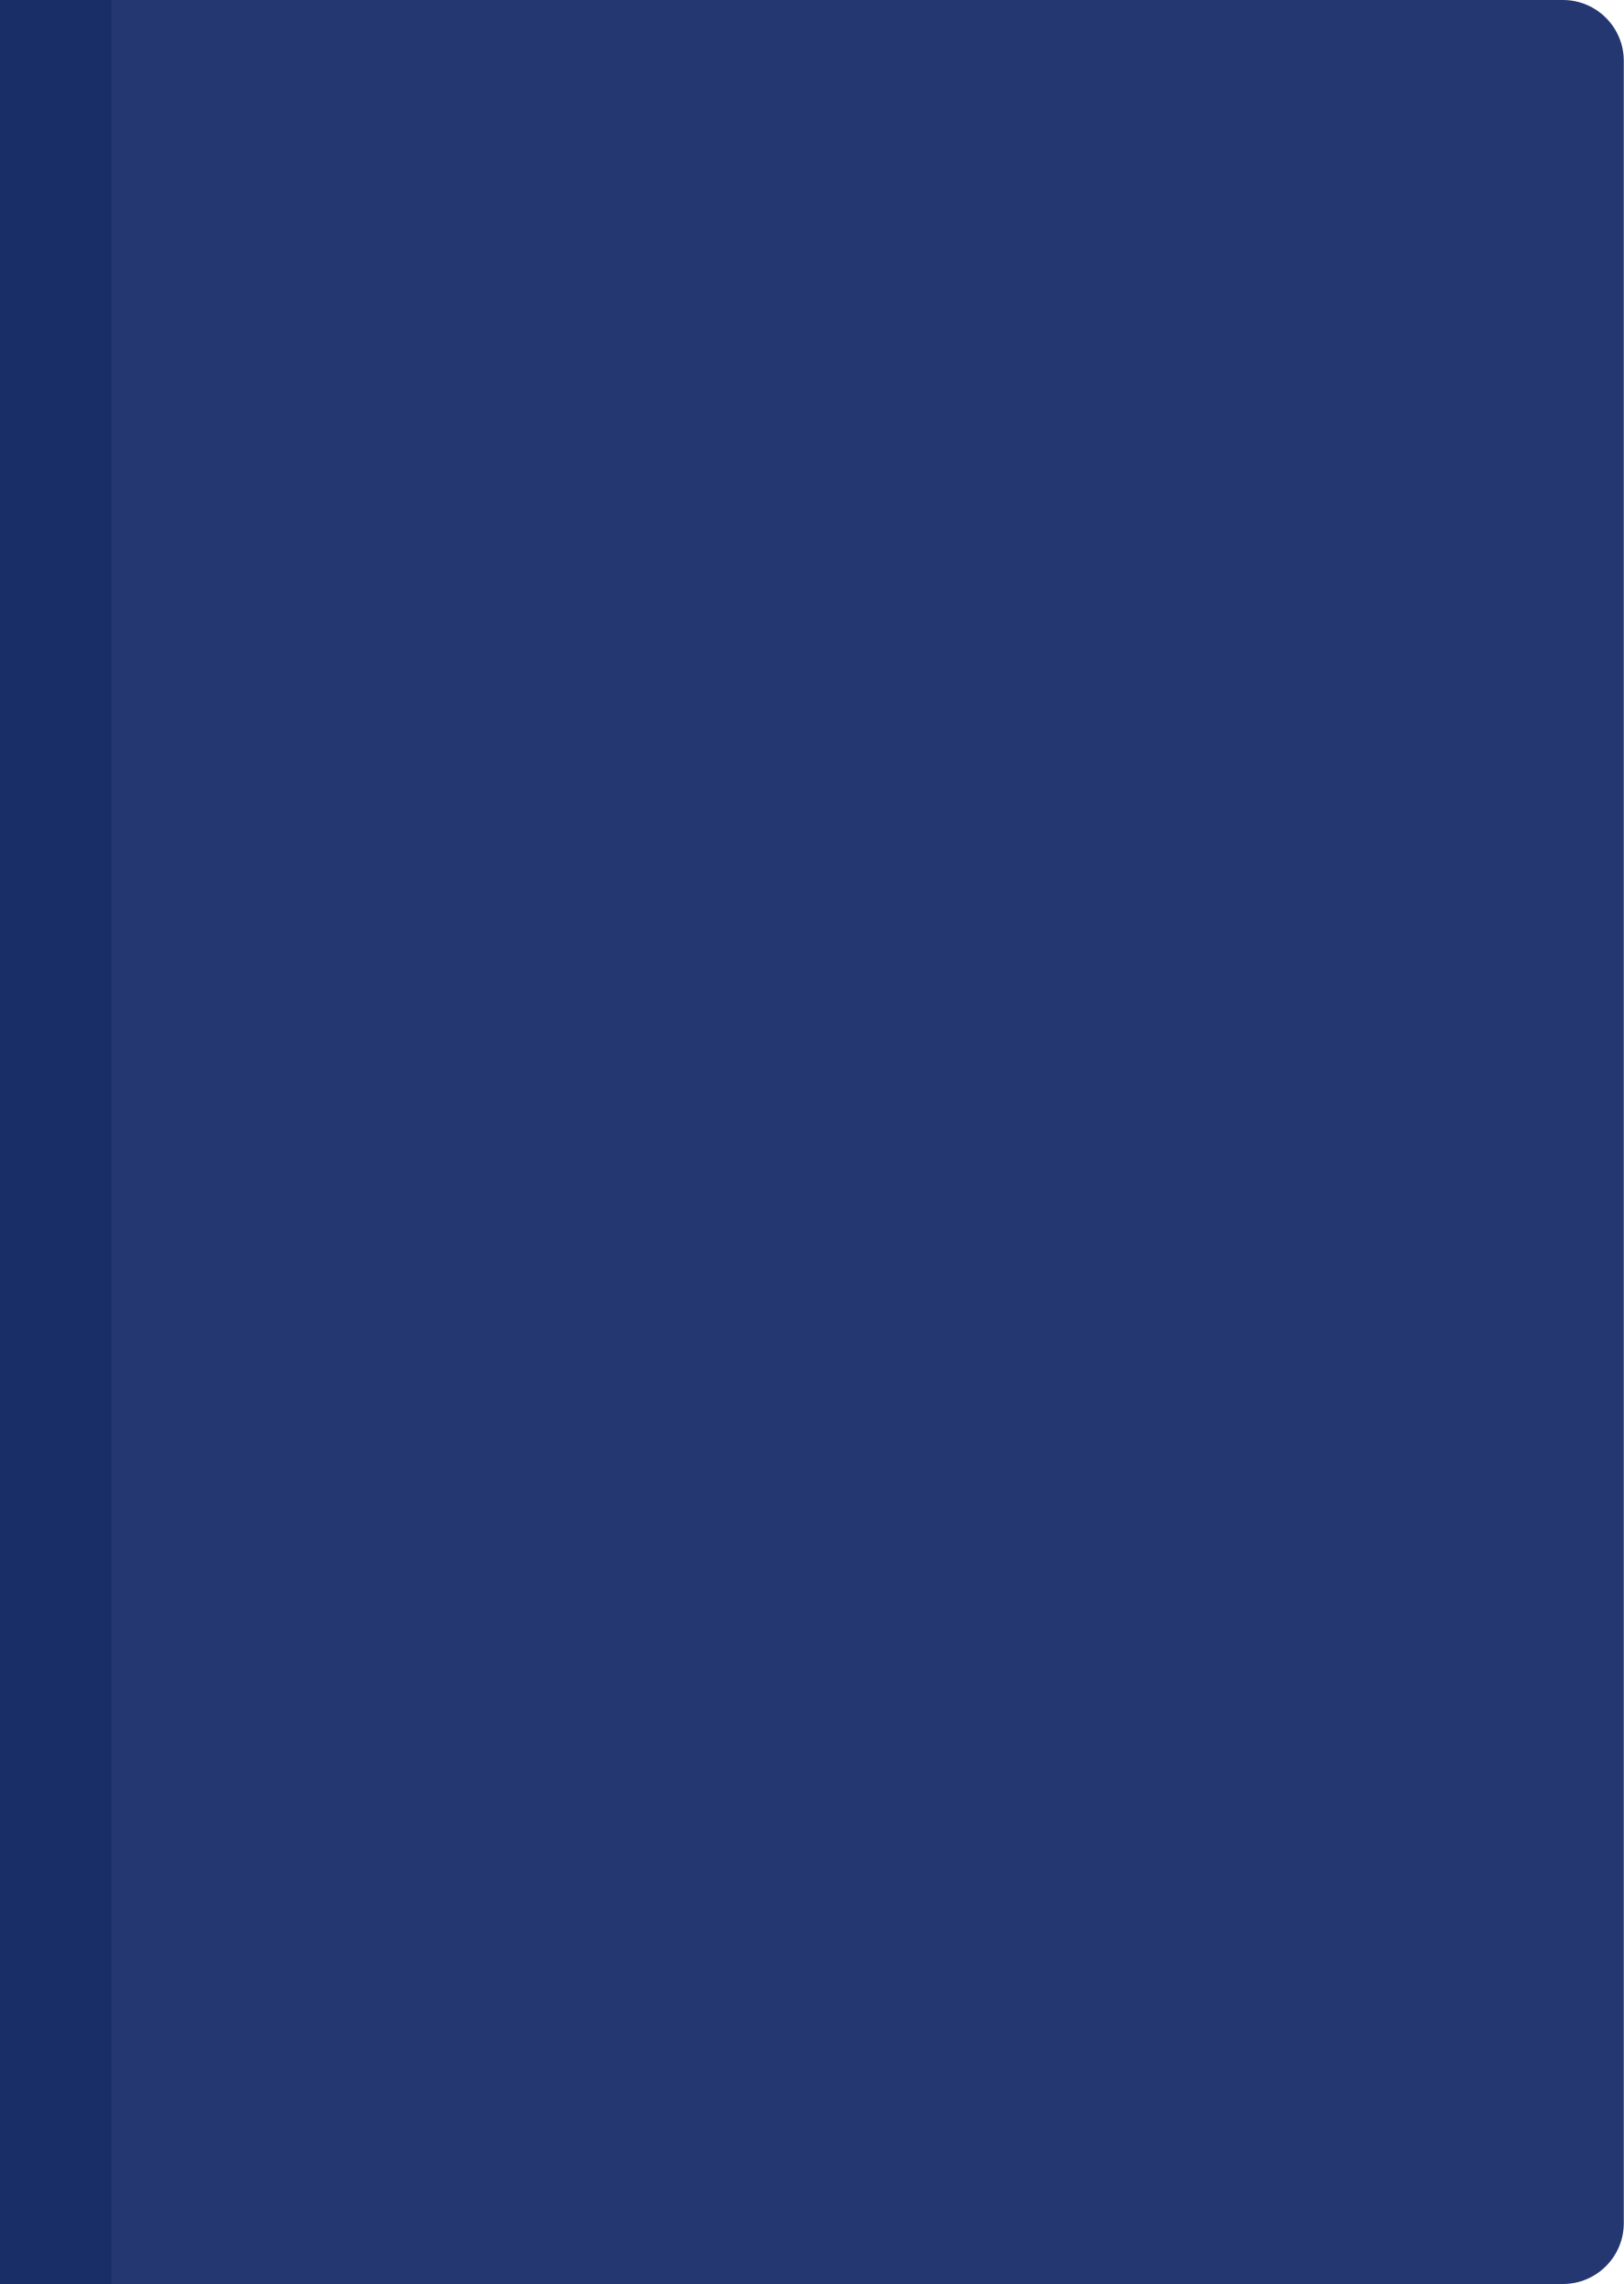
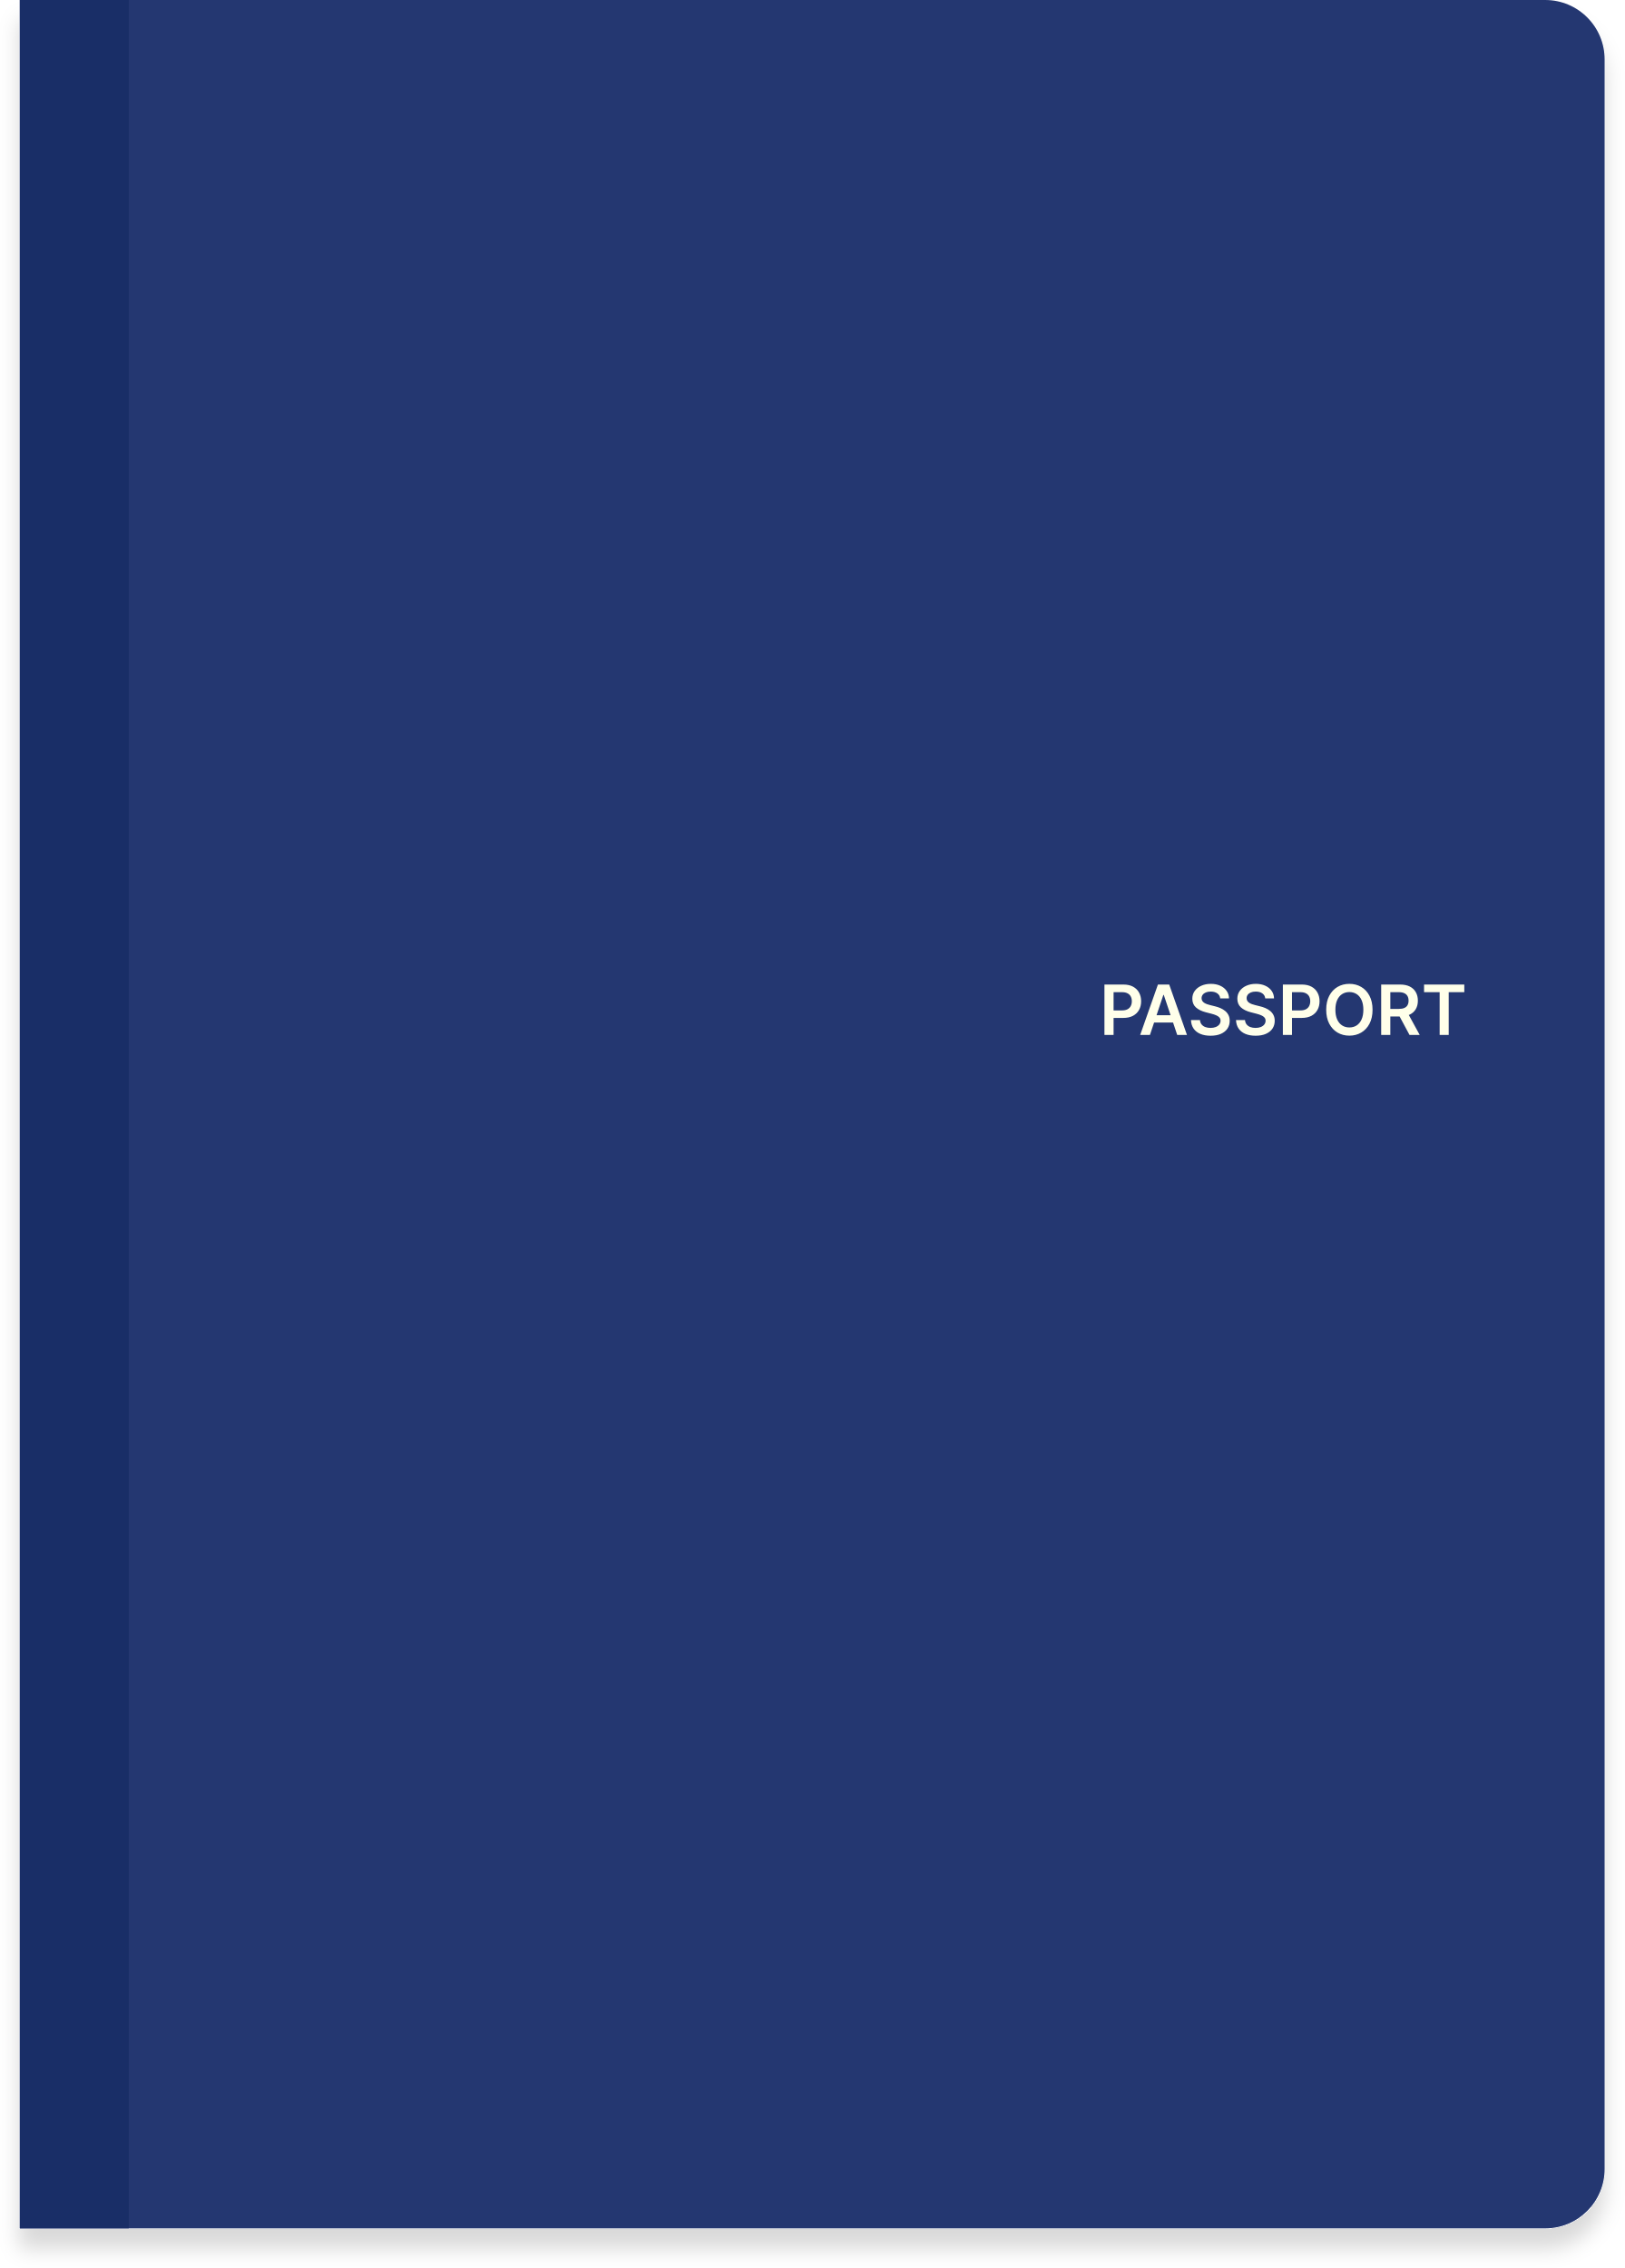
- <svg xmlns="http://www.w3.org/2000/svg" id="passport" width="320" height="450" viewBox="0 0 320 450" fill="none">
-   <path d="M0 0H308C314.627 0 320 5.373 320 12V438C320 444.627 314.627 450 308 450H0V0Z" fill="#243771" stroke="none" />
-   <rect width="22" height="450" fill="#192E67" stroke="none" />
-   <path d="M246 124.667C269.012 124.667 287.667 106.012 287.667 83C287.667 59.988 269.012 41.333 246 41.333C222.988 41.333 204.333 59.988 204.333 83C204.333 106.012 222.988 124.667 246 124.667Z" stroke="current" stroke-width="8" stroke-linecap="round" stroke-linejoin="round" fill="none" />
-   <path d="M229.333 45.5H233.5C225.375 69.833 225.375 96.167 233.5 120.5H229.333" stroke="current" stroke-width="8" stroke-linecap="round" stroke-linejoin="round" fill="none" />
-   <path d="M258.5 45.5C266.625 69.833 266.625 96.167 258.5 120.5" stroke="current" stroke-width="8" stroke-linecap="round" stroke-linejoin="round" fill="none" />
-   <path d="M208.5 99.667V95.5C232.833 103.625 259.167 103.625 283.5 95.5V99.667" stroke="current" stroke-width="8" stroke-linecap="round" stroke-linejoin="round" fill="none" />
-   <path d="M208.5 70.5C232.833 62.375 259.167 62.375 283.5 70.5" stroke="current" stroke-width="8" stroke-linecap="round" stroke-linejoin="round" fill="none" />
-   <path d="M219.004 209V198.818H222.822C223.605 198.818 224.261 198.964 224.791 199.256C225.325 199.547 225.728 199.948 225.999 200.459C226.274 200.966 226.412 201.543 226.412 202.189C226.412 202.842 226.274 203.422 225.999 203.929C225.724 204.436 225.318 204.835 224.781 205.127C224.244 205.415 223.583 205.56 222.798 205.56H220.267V204.043H222.549C223.006 204.043 223.381 203.964 223.673 203.805C223.964 203.646 224.18 203.427 224.319 203.148C224.461 202.87 224.533 202.55 224.533 202.189C224.533 201.828 224.461 201.509 224.319 201.234C224.18 200.959 223.963 200.746 223.668 200.593C223.376 200.437 223 200.359 222.539 200.359H220.849V209H219.004ZM228.187 209H226.218L229.803 198.818H232.08L235.669 209H233.7L230.981 200.906H230.901L228.187 209ZM228.251 205.008H233.621V206.489H228.251V205.008ZM242.379 201.617C242.333 201.183 242.137 200.845 241.793 200.603C241.451 200.361 241.007 200.24 240.46 200.24C240.076 200.24 239.746 200.298 239.471 200.414C239.196 200.53 238.985 200.687 238.84 200.886C238.694 201.085 238.619 201.312 238.616 201.567C238.616 201.78 238.664 201.964 238.76 202.119C238.86 202.275 238.994 202.408 239.163 202.517C239.332 202.623 239.519 202.713 239.725 202.786C239.93 202.858 240.137 202.92 240.346 202.969L241.301 203.208C241.685 203.298 242.055 203.419 242.409 203.571C242.767 203.723 243.087 203.916 243.369 204.148C243.654 204.38 243.879 204.66 244.045 204.988C244.211 205.316 244.294 205.701 244.294 206.141C244.294 206.738 244.141 207.263 243.836 207.717C243.531 208.168 243.09 208.521 242.514 208.776C241.94 209.028 241.246 209.154 240.431 209.154C239.638 209.154 238.951 209.031 238.367 208.786C237.787 208.541 237.333 208.183 237.005 207.712C236.68 207.242 236.505 206.668 236.478 205.992H238.293C238.319 206.347 238.429 206.642 238.621 206.877C238.813 207.112 239.063 207.288 239.372 207.404C239.683 207.52 240.031 207.578 240.416 207.578C240.817 207.578 241.168 207.518 241.47 207.399C241.775 207.277 242.013 207.107 242.186 206.892C242.358 206.673 242.446 206.418 242.449 206.126C242.446 205.861 242.368 205.643 242.215 205.47C242.063 205.295 241.849 205.149 241.574 205.033C241.302 204.913 240.984 204.807 240.619 204.714L239.461 204.416C238.623 204.201 237.96 203.874 237.472 203.437C236.989 202.996 236.747 202.411 236.747 201.682C236.747 201.082 236.909 200.557 237.234 200.106C237.562 199.655 238.008 199.305 238.571 199.057C239.135 198.805 239.773 198.679 240.485 198.679C241.208 198.679 241.841 198.805 242.384 199.057C242.931 199.305 243.36 199.652 243.672 200.096C243.984 200.537 244.144 201.044 244.154 201.617H242.379ZM251.471 201.617C251.425 201.183 251.229 200.845 250.885 200.603C250.543 200.361 250.099 200.24 249.552 200.24C249.168 200.24 248.838 200.298 248.563 200.414C248.288 200.53 248.077 200.687 247.931 200.886C247.786 201.085 247.711 201.312 247.708 201.567C247.708 201.78 247.756 201.964 247.852 202.119C247.951 202.275 248.086 202.408 248.255 202.517C248.424 202.623 248.611 202.713 248.816 202.786C249.022 202.858 249.229 202.92 249.438 202.969L250.392 203.208C250.777 203.298 251.146 203.419 251.501 203.571C251.859 203.723 252.179 203.916 252.461 204.148C252.746 204.38 252.971 204.66 253.137 204.988C253.302 205.316 253.385 205.701 253.385 206.141C253.385 206.738 253.233 207.263 252.928 207.717C252.623 208.168 252.182 208.521 251.605 208.776C251.032 209.028 250.338 209.154 249.522 209.154C248.73 209.154 248.042 209.031 247.459 208.786C246.879 208.541 246.425 208.183 246.097 207.712C245.772 207.242 245.596 206.668 245.57 205.992H247.385C247.411 206.347 247.52 206.642 247.713 206.877C247.905 207.112 248.155 207.288 248.463 207.404C248.775 207.52 249.123 207.578 249.507 207.578C249.908 207.578 250.26 207.518 250.561 207.399C250.866 207.277 251.105 207.107 251.277 206.892C251.45 206.673 251.538 206.418 251.541 206.126C251.538 205.861 251.46 205.643 251.307 205.47C251.155 205.295 250.941 205.149 250.666 205.033C250.394 204.913 250.076 204.807 249.711 204.714L248.553 204.416C247.714 204.201 247.051 203.874 246.564 203.437C246.08 202.996 245.838 202.411 245.838 201.682C245.838 201.082 246.001 200.557 246.326 200.106C246.654 199.655 247.1 199.305 247.663 199.057C248.226 198.805 248.864 198.679 249.577 198.679C250.3 198.679 250.933 198.805 251.476 199.057C252.023 199.305 252.452 199.652 252.764 200.096C253.075 200.537 253.236 201.044 253.246 201.617H251.471ZM255.03 209V198.818H258.848C259.63 198.818 260.286 198.964 260.817 199.256C261.35 199.547 261.753 199.948 262.025 200.459C262.3 200.966 262.437 201.543 262.437 202.189C262.437 202.842 262.3 203.422 262.025 203.929C261.75 204.436 261.344 204.835 260.807 205.127C260.27 205.415 259.608 205.56 258.823 205.56H256.292V204.043H258.574C259.032 204.043 259.406 203.964 259.698 203.805C259.99 203.646 260.205 203.427 260.344 203.148C260.487 202.87 260.558 202.55 260.558 202.189C260.558 201.828 260.487 201.509 260.344 201.234C260.205 200.959 259.988 200.746 259.693 200.593C259.401 200.437 259.025 200.359 258.564 200.359H256.874V209H255.03ZM273.137 203.909C273.137 205.006 272.932 205.946 272.521 206.728C272.113 207.507 271.556 208.103 270.85 208.518C270.148 208.932 269.351 209.139 268.459 209.139C267.568 209.139 266.769 208.932 266.063 208.518C265.36 208.1 264.803 207.502 264.392 206.723C263.985 205.941 263.781 205.003 263.781 203.909C263.781 202.812 263.985 201.874 264.392 201.095C264.803 200.313 265.36 199.715 266.063 199.3C266.769 198.886 267.568 198.679 268.459 198.679C269.351 198.679 270.148 198.886 270.85 199.3C271.556 199.715 272.113 200.313 272.521 201.095C272.932 201.874 273.137 202.812 273.137 203.909ZM271.283 203.909C271.283 203.137 271.162 202.486 270.92 201.955C270.681 201.422 270.35 201.019 269.926 200.747C269.502 200.472 269.013 200.335 268.459 200.335C267.906 200.335 267.417 200.472 266.993 200.747C266.568 201.019 266.235 201.422 265.993 201.955C265.755 202.486 265.635 203.137 265.635 203.909C265.635 204.681 265.755 205.334 265.993 205.868C266.235 206.398 266.568 206.801 266.993 207.076C267.417 207.348 267.906 207.484 268.459 207.484C269.013 207.484 269.502 207.348 269.926 207.076C270.35 206.801 270.681 206.398 270.92 205.868C271.162 205.334 271.283 204.681 271.283 203.909ZM274.881 209V198.818H278.699C279.482 198.818 280.138 198.954 280.668 199.226C281.202 199.498 281.604 199.879 281.876 200.369C282.151 200.857 282.289 201.425 282.289 202.075C282.289 202.728 282.15 203.294 281.871 203.775C281.596 204.252 281.19 204.622 280.653 204.884C280.116 205.142 279.457 205.271 278.675 205.271H275.955V203.74H278.426C278.883 203.74 279.258 203.677 279.55 203.551C279.841 203.422 280.057 203.235 280.196 202.989C280.338 202.741 280.41 202.436 280.41 202.075C280.41 201.713 280.338 201.405 280.196 201.15C280.053 200.891 279.836 200.696 279.545 200.563C279.253 200.427 278.877 200.359 278.416 200.359H276.726V209H274.881ZM280.141 204.386L282.662 209H280.604L278.128 204.386H280.141ZM283.539 200.364V198.818H291.663V200.364H288.516V209H286.686V200.364H283.539Z" fill="current" />
-   <path d="M181.598 167.586V187.958H184.37V167.586H181.598ZM178.87 175.418V177.772H182.258V175.418H178.87ZM177.044 167.938V186.99H179.75V167.938H177.044ZM167.452 180.962V183.36H168.882C171.5 183.36 173.656 183.294 176.12 182.81L175.9 180.434C173.48 180.874 171.39 180.962 168.882 180.962H167.452ZM167.452 169.94V182.106H170.356V172.294H174.976V169.94H167.452ZM200.23 167.608V182.832H203.156V167.608H200.23ZM202.32 173.812V176.21H205.862V173.812H202.32ZM187.118 169.72V172.008H199.108V169.72H187.118ZM193.124 172.734C190.176 172.734 188.108 174.34 188.108 176.672C188.108 179.004 190.176 180.588 193.124 180.588C196.05 180.588 198.118 179.004 198.118 176.672C198.118 174.34 196.05 172.734 193.124 172.734ZM193.124 174.956C194.422 174.956 195.324 175.572 195.324 176.672C195.324 177.772 194.422 178.366 193.124 178.366C191.826 178.366 190.924 177.772 190.924 176.672C190.924 175.572 191.826 174.956 193.124 174.956ZM191.65 167.564V170.842H194.576V167.564H191.65ZM190.022 185.274V187.606H203.882V185.274H190.022ZM190.022 181.688V186.286H192.948V181.688H190.022ZM208.391 169.192V179.048H218.269V169.192H208.391ZM215.409 171.502V176.738H211.251V171.502H215.409ZM221.349 167.608V182.084H224.297V167.608H221.349ZM210.723 185.186V187.54H224.803V185.186H210.723ZM210.723 180.764V186.22H213.649V180.764H210.723ZM229.861 168.444V170.776H242.775V168.444H229.861ZM227.617 175.484V177.816H246.053V175.484H227.617ZM235.339 177.134V181.402H238.265V177.134H235.339ZM241.015 168.444V170.072C241.015 171.788 241.015 173.658 240.377 176.276L243.259 176.562C243.897 173.878 243.897 171.832 243.897 170.072V168.444H241.015ZM229.465 180.676V182.986H240.993V187.958H243.919V180.676H229.465ZM262.398 171.744V174.098H267.942V171.744H262.398ZM262.398 178.058V180.412H267.942V178.058H262.398ZM258.878 168.994C255.82 168.994 253.62 171.81 253.62 176.254C253.62 180.742 255.82 183.558 258.878 183.558C261.914 183.558 264.136 180.742 264.136 176.254C264.136 171.81 261.914 168.994 258.878 168.994ZM258.878 171.656C260.374 171.656 261.364 173.262 261.364 176.254C261.364 179.29 260.374 180.918 258.878 180.918C257.404 180.918 256.392 179.29 256.392 176.254C256.392 173.262 257.404 171.656 258.878 171.656ZM267.48 167.564V188.002H270.384V167.564H267.48ZM278.742 177.09V181.666H281.646V177.09H278.742ZM287.894 167.586V182.92H290.842V167.586H287.894ZM276.168 185.274V187.606H291.282V185.274H276.168ZM276.168 181.402V185.846H279.094V181.402H276.168ZM273.748 177.596C277.422 177.574 282.262 177.464 286.684 176.672L286.486 174.604C282.152 175.198 277.114 175.264 273.396 175.286L273.748 177.596ZM283.978 178.454V180.72H288.554V178.454H283.978ZM275.244 168.598V170.908H283.89V168.598H275.244ZM282.042 168.598V169.302C282.042 170.446 282.042 172.514 281.558 175.528L284.418 175.726C284.946 172.69 284.946 170.49 284.946 169.302V168.598H282.042Z" fill="current" />
-   <path fill-rule="evenodd" clip-rule="evenodd" d="M272.083 413H260V423H296V413H283.917C283.441 415.838 280.973 418 278 418C275.027 418 272.559 415.838 272.083 413Z" fill="current" />
-   <path fill-rule="evenodd" clip-rule="evenodd" d="M272.083 411H260V401H296V411H283.917C283.441 408.162 280.973 406 278 406C275.027 406 272.559 408.162 272.083 411Z" fill="current" />
-   <circle cx="278" cy="412" r="4" fill="current" />
+ <svg xmlns="http://www.w3.org/2000/svg" id="passport" width="328" height="458" viewBox="0 0 328 458" fill="none">
+   <g filter="url(#filter0_d_18_195)">
+     <path d="M4 0H312C318.627 0 324 5.373 324 12V438C324 444.627 318.627 450 312 450H4V0Z" fill="#243771" stroke="none" />
+   </g>
+   <rect x="4" width="22" height="450" fill="#192E67" stroke="none" />
+   <path d="M250 124.667C273.012 124.667 291.667 106.012 291.667 83C291.667 59.988 273.012 41.333 250 41.333C226.988 41.333 208.333 59.988 208.333 83C208.333 106.012 226.988 124.667 250 124.667Z" stroke="current" stroke-width="8" stroke-linecap="round" stroke-linejoin="round" fill="none" />
+   <path d="M233.333 45.5H237.5C229.375 69.833 229.375 96.167 237.5 120.5H233.333" stroke="current" stroke-width="8" stroke-linecap="round" stroke-linejoin="round" fill="none" />
+   <path d="M262.5 45.5C270.625 69.833 270.625 96.167 262.5 120.5" stroke="current" stroke-width="8" stroke-linecap="round" stroke-linejoin="round" fill="none" />
+   <path d="M212.5 99.667V95.5C236.833 103.625 263.167 103.625 287.5 95.5V99.667" stroke="current" stroke-width="8" stroke-linecap="round" stroke-linejoin="round" fill="none" />
+   <path d="M212.5 70.5C236.833 62.375 263.167 62.375 287.5 70.5" stroke="current" stroke-width="8" stroke-linecap="round" stroke-linejoin="round" fill="none" />
+   <path d="M223.004 209V198.818H226.822C227.605 198.818 228.261 198.964 228.791 199.256C229.325 199.547 229.728 199.948 229.999 200.459C230.274 200.966 230.412 201.543 230.412 202.189C230.412 202.842 230.274 203.422 229.999 203.929C229.724 204.436 229.318 204.835 228.781 205.127C228.244 205.415 227.583 205.56 226.798 205.56H224.267V204.043H226.549C227.006 204.043 227.381 203.964 227.673 203.805C227.964 203.646 228.18 203.427 228.319 203.148C228.461 202.87 228.533 202.55 228.533 202.189C228.533 201.828 228.461 201.509 228.319 201.234C228.18 200.959 227.963 200.746 227.668 200.593C227.376 200.437 227 200.359 226.539 200.359H224.849V209H223.004ZM232.187 209H230.218L233.803 198.818H236.08L239.669 209H237.7L234.981 200.906H234.901L232.187 209ZM232.251 205.008H237.621V206.489H232.251V205.008ZM246.379 201.617C246.333 201.183 246.137 200.845 245.793 200.603C245.451 200.361 245.007 200.24 244.46 200.24C244.076 200.24 243.746 200.298 243.471 200.414C243.196 200.53 242.985 200.687 242.84 200.886C242.694 201.085 242.619 201.312 242.616 201.567C242.616 201.78 242.664 201.964 242.76 202.119C242.86 202.275 242.994 202.408 243.163 202.517C243.332 202.623 243.519 202.713 243.725 202.786C243.93 202.858 244.137 202.92 244.346 202.969L245.301 203.208C245.685 203.298 246.055 203.419 246.409 203.571C246.767 203.723 247.087 203.916 247.369 204.148C247.654 204.38 247.879 204.66 248.045 204.988C248.211 205.316 248.294 205.701 248.294 206.141C248.294 206.738 248.141 207.263 247.836 207.717C247.531 208.168 247.09 208.521 246.514 208.776C245.94 209.028 245.246 209.154 244.431 209.154C243.638 209.154 242.951 209.031 242.367 208.786C241.787 208.541 241.333 208.183 241.005 207.712C240.68 207.242 240.505 206.668 240.478 205.992H242.293C242.319 206.347 242.429 206.642 242.621 206.877C242.813 207.112 243.063 207.288 243.372 207.404C243.683 207.52 244.031 207.578 244.416 207.578C244.817 207.578 245.168 207.518 245.47 207.399C245.775 207.277 246.013 207.107 246.186 206.892C246.358 206.673 246.446 206.418 246.449 206.126C246.446 205.861 246.368 205.643 246.215 205.47C246.063 205.295 245.849 205.149 245.574 205.033C245.302 204.913 244.984 204.807 244.619 204.714L243.461 204.416C242.623 204.201 241.96 203.874 241.472 203.437C240.989 202.996 240.747 202.411 240.747 201.682C240.747 201.082 240.909 200.557 241.234 200.106C241.562 199.655 242.008 199.305 242.571 199.057C243.135 198.805 243.773 198.679 244.485 198.679C245.208 198.679 245.841 198.805 246.384 199.057C246.931 199.305 247.36 199.652 247.672 200.096C247.984 200.537 248.144 201.044 248.154 201.617H246.379ZM255.471 201.617C255.425 201.183 255.229 200.845 254.885 200.603C254.543 200.361 254.099 200.24 253.552 200.24C253.168 200.24 252.838 200.298 252.563 200.414C252.288 200.53 252.077 200.687 251.931 200.886C251.786 201.085 251.711 201.312 251.708 201.567C251.708 201.78 251.756 201.964 251.852 202.119C251.951 202.275 252.086 202.408 252.255 202.517C252.424 202.623 252.611 202.713 252.816 202.786C253.022 202.858 253.229 202.92 253.438 202.969L254.392 203.208C254.777 203.298 255.146 203.419 255.501 203.571C255.859 203.723 256.179 203.916 256.461 204.148C256.746 204.38 256.971 204.66 257.137 204.988C257.302 205.316 257.385 205.701 257.385 206.141C257.385 206.738 257.233 207.263 256.928 207.717C256.623 208.168 256.182 208.521 255.605 208.776C255.032 209.028 254.338 209.154 253.522 209.154C252.73 209.154 252.042 209.031 251.459 208.786C250.879 208.541 250.425 208.183 250.097 207.712C249.772 207.242 249.596 206.668 249.57 205.992H251.385C251.411 206.347 251.52 206.642 251.713 206.877C251.905 207.112 252.155 207.288 252.463 207.404C252.775 207.52 253.123 207.578 253.507 207.578C253.908 207.578 254.26 207.518 254.561 207.399C254.866 207.277 255.105 207.107 255.277 206.892C255.45 206.673 255.538 206.418 255.541 206.126C255.538 205.861 255.46 205.643 255.307 205.47C255.155 205.295 254.941 205.149 254.666 205.033C254.394 204.913 254.076 204.807 253.711 204.714L252.553 204.416C251.714 204.201 251.051 203.874 250.564 203.437C250.08 202.996 249.838 202.411 249.838 201.682C249.838 201.082 250.001 200.557 250.326 200.106C250.654 199.655 251.1 199.305 251.663 199.057C252.226 198.805 252.864 198.679 253.577 198.679C254.3 198.679 254.933 198.805 255.476 199.057C256.023 199.305 256.452 199.652 256.764 200.096C257.075 200.537 257.236 201.044 257.246 201.617H255.471ZM259.03 209V198.818H262.848C263.63 198.818 264.286 198.964 264.817 199.256C265.35 199.547 265.753 199.948 266.025 200.459C266.3 200.966 266.437 201.543 266.437 202.189C266.437 202.842 266.3 203.422 266.025 203.929C265.75 204.436 265.344 204.835 264.807 205.127C264.27 205.415 263.608 205.56 262.823 205.56H260.292V204.043H262.574C263.032 204.043 263.406 203.964 263.698 203.805C263.99 203.646 264.205 203.427 264.344 203.148C264.487 202.87 264.558 202.55 264.558 202.189C264.558 201.828 264.487 201.509 264.344 201.234C264.205 200.959 263.988 200.746 263.693 200.593C263.401 200.437 263.025 200.359 262.564 200.359H260.874V209H259.03ZM277.137 203.909C277.137 205.006 276.932 205.946 276.521 206.728C276.113 207.507 275.556 208.103 274.85 208.518C274.148 208.932 273.351 209.139 272.459 209.139C271.568 209.139 270.769 208.932 270.063 208.518C269.36 208.1 268.803 207.502 268.392 206.723C267.985 205.941 267.781 205.003 267.781 203.909C267.781 202.812 267.985 201.874 268.392 201.095C268.803 200.313 269.36 199.715 270.063 199.3C270.769 198.886 271.568 198.679 272.459 198.679C273.351 198.679 274.148 198.886 274.85 199.3C275.556 199.715 276.113 200.313 276.521 201.095C276.932 201.874 277.137 202.812 277.137 203.909ZM275.283 203.909C275.283 203.137 275.162 202.486 274.92 201.955C274.681 201.422 274.35 201.019 273.926 200.747C273.502 200.472 273.013 200.335 272.459 200.335C271.906 200.335 271.417 200.472 270.993 200.747C270.568 201.019 270.235 201.422 269.993 201.955C269.755 202.486 269.635 203.137 269.635 203.909C269.635 204.681 269.755 205.334 269.993 205.868C270.235 206.398 270.568 206.801 270.993 207.076C271.417 207.348 271.906 207.484 272.459 207.484C273.013 207.484 273.502 207.348 273.926 207.076C274.35 206.801 274.681 206.398 274.92 205.868C275.162 205.334 275.283 204.681 275.283 203.909ZM278.881 209V198.818H282.699C283.482 198.818 284.138 198.954 284.668 199.226C285.202 199.498 285.604 199.879 285.876 200.369C286.151 200.857 286.289 201.425 286.289 202.075C286.289 202.728 286.15 203.294 285.871 203.775C285.596 204.252 285.19 204.622 284.653 204.884C284.116 205.142 283.457 205.271 282.675 205.271H279.955V203.74H282.426C282.883 203.74 283.258 203.677 283.55 203.551C283.841 203.422 284.057 203.235 284.196 202.989C284.338 202.741 284.41 202.436 284.41 202.075C284.41 201.713 284.338 201.405 284.196 201.15C284.053 200.891 283.836 200.696 283.545 200.563C283.253 200.427 282.877 200.359 282.416 200.359H280.726V209H278.881ZM284.141 204.386L286.662 209H284.604L282.128 204.386H284.141ZM287.539 200.364V198.818H295.663V200.364H292.516V209H290.686V200.364H287.539Z" fill="#FFFFEA" />
+   <path d="M193.102 173.988V176.32H207.27V173.988H193.102ZM193.102 168.51V175.044H196.028V168.51H193.102ZM190.902 178.564V180.918H209.316V178.564H190.902ZM195.082 179.4V187.958H198.008V179.4H195.082ZM202.188 179.4V187.958H205.114V179.4H202.188ZM225.088 167.564V188.002H228.036V167.564H225.088ZM217.058 168.994C213.978 168.994 211.712 171.81 211.712 176.254C211.712 180.742 213.978 183.558 217.058 183.558C220.138 183.558 222.404 180.742 222.404 176.254C222.404 171.81 220.138 168.994 217.058 168.994ZM217.058 171.656C218.576 171.656 219.588 173.262 219.588 176.254C219.588 179.29 218.576 180.918 217.058 180.918C215.54 180.918 214.506 179.29 214.506 176.254C214.506 173.262 215.54 171.656 217.058 171.656ZM236.945 168.994C233.887 168.994 231.687 171.81 231.687 176.254C231.687 180.742 233.887 183.558 236.945 183.558C239.981 183.558 242.203 180.742 242.203 176.254C242.203 171.81 239.981 168.994 236.945 168.994ZM236.945 171.656C238.441 171.656 239.409 173.262 239.409 176.254C239.409 179.29 238.441 180.918 236.945 180.918C235.471 180.918 234.481 179.29 234.481 176.254C234.481 173.262 235.471 171.656 236.945 171.656ZM245.547 167.564V188.002H248.451V167.564H245.547ZM241.345 174.912V177.266H246.779V174.912H241.345ZM266.16 171.744V174.098H271.704V171.744H266.16ZM266.16 178.058V180.412H271.704V178.058H266.16ZM262.64 168.994C259.582 168.994 257.382 171.81 257.382 176.254C257.382 180.742 259.582 183.558 262.64 183.558C265.676 183.558 267.898 180.742 267.898 176.254C267.898 171.81 265.676 168.994 262.64 168.994ZM262.64 171.656C264.136 171.656 265.126 173.262 265.126 176.254C265.126 179.29 264.136 180.918 262.64 180.918C261.166 180.918 260.154 179.29 260.154 176.254C260.154 173.262 261.166 171.656 262.64 171.656ZM271.242 167.564V188.002H274.146V167.564H271.242ZM282.504 177.09V181.666H285.408V177.09H282.504ZM291.656 167.586V182.92H294.604V167.586H291.656ZM279.93 185.274V187.606H295.044V185.274H279.93ZM279.93 181.402V185.846H282.856V181.402H279.93ZM277.51 177.596C281.184 177.574 286.024 177.464 290.446 176.672L290.248 174.604C285.914 175.198 280.876 175.264 277.158 175.286L277.51 177.596ZM287.74 178.454V180.72H292.316V178.454H287.74ZM279.006 168.598V170.908H287.652V168.598H279.006ZM285.804 168.598V169.302C285.804 170.446 285.804 172.514 285.32 175.528L288.18 175.726C288.708 172.69 288.708 170.49 288.708 169.302V168.598H285.804Z" fill="current" />
+   <path fill-rule="evenodd" clip-rule="evenodd" d="M276.083 413H264V423H300V413H287.917C287.441 415.838 284.973 418 282 418C279.027 418 276.559 415.838 276.083 413Z" fill="current" />
+   <path fill-rule="evenodd" clip-rule="evenodd" d="M276.083 411H264V401H300V411H287.917C287.441 408.162 284.973 406 282 406C279.027 406 276.559 408.162 276.083 411Z" fill="current" />
+   <circle cx="282" cy="412" r="4" fill="current" />
+   <defs>
+     <filter id="filter0_d_18_195" x="0" y="0" width="328" height="458" filterUnits="userSpaceOnUse" color-interpolation-filters="sRGB">
+       <feFlood flood-opacity="0" result="BackgroundImageFix" />
+       <feColorMatrix in="SourceAlpha" type="matrix" values="0 0 0 0 0 0 0 0 0 0 0 0 0 0 0 0 0 0 127 0" result="hardAlpha" />
+       <feOffset dy="4" />
+       <feGaussianBlur stdDeviation="2" />
+       <feComposite in2="hardAlpha" operator="out" />
+       <feColorMatrix type="matrix" values="0 0 0 0 0 0 0 0 0 0 0 0 0 0 0 0 0 0 0.15 0" />
+       <feBlend mode="normal" in2="BackgroundImageFix" result="effect1_dropShadow_18_195" />
+       <feBlend mode="normal" in="SourceGraphic" in2="effect1_dropShadow_18_195" result="shape" />
+     </filter>
+   </defs>
</svg>
